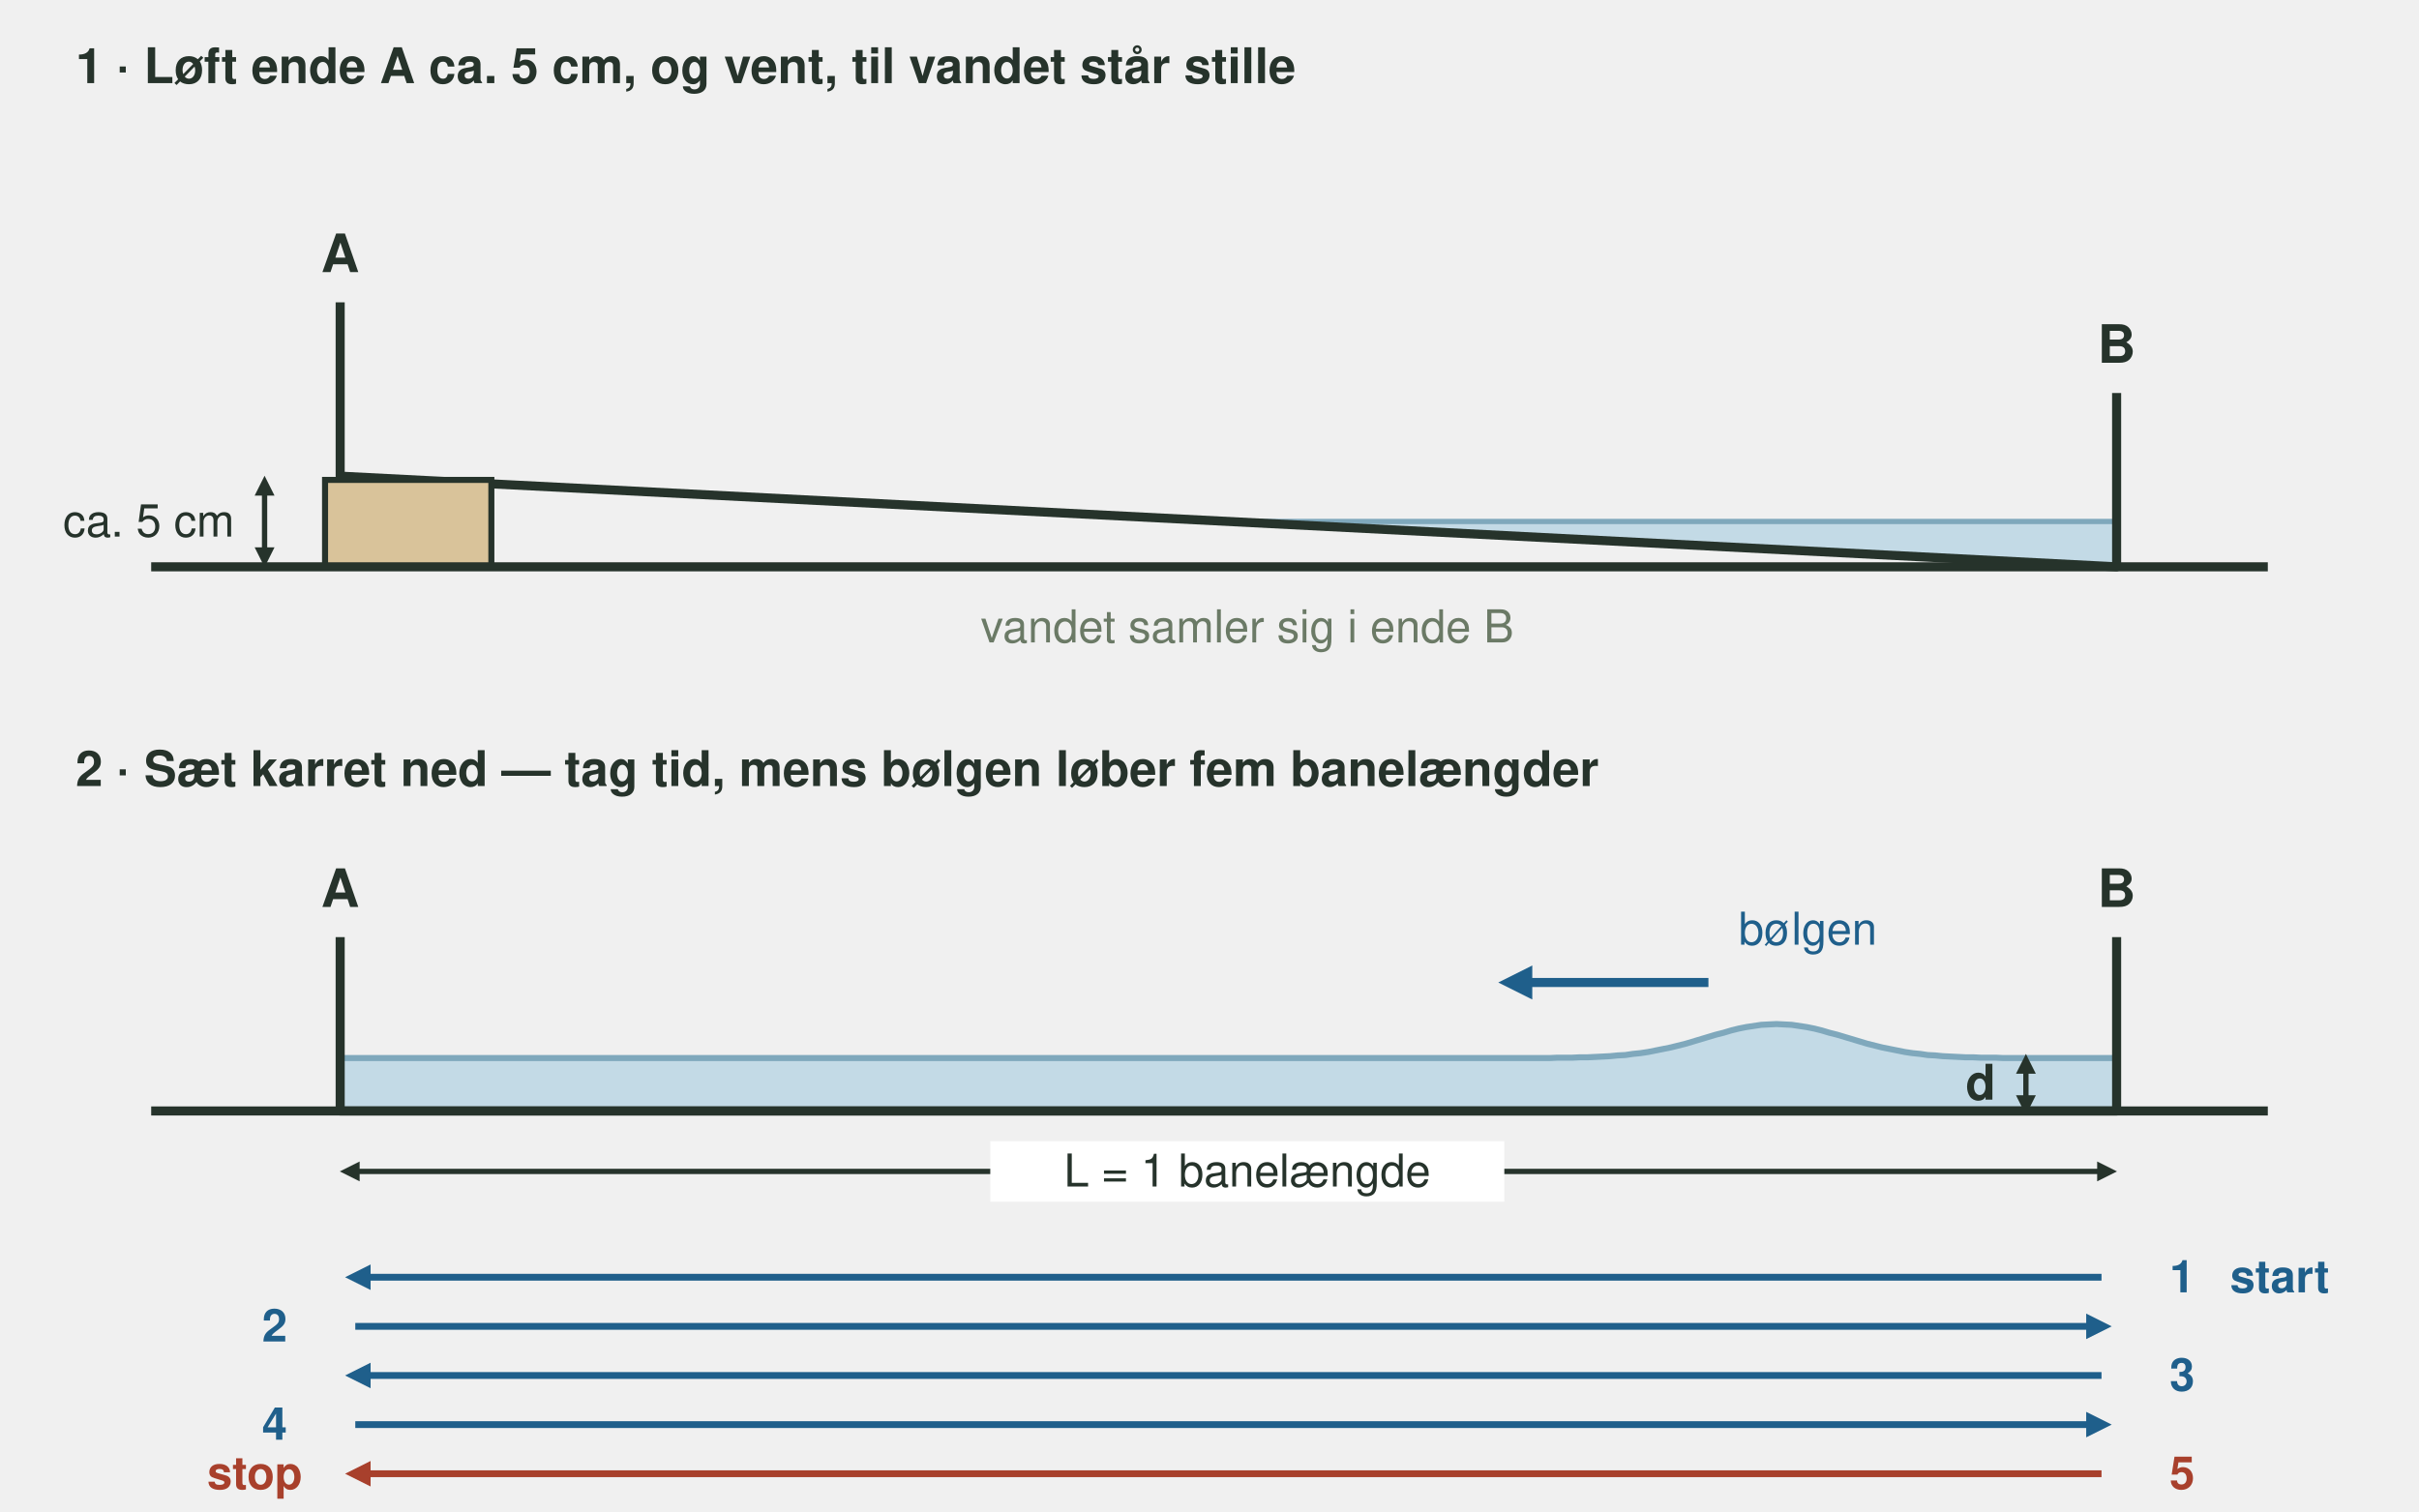
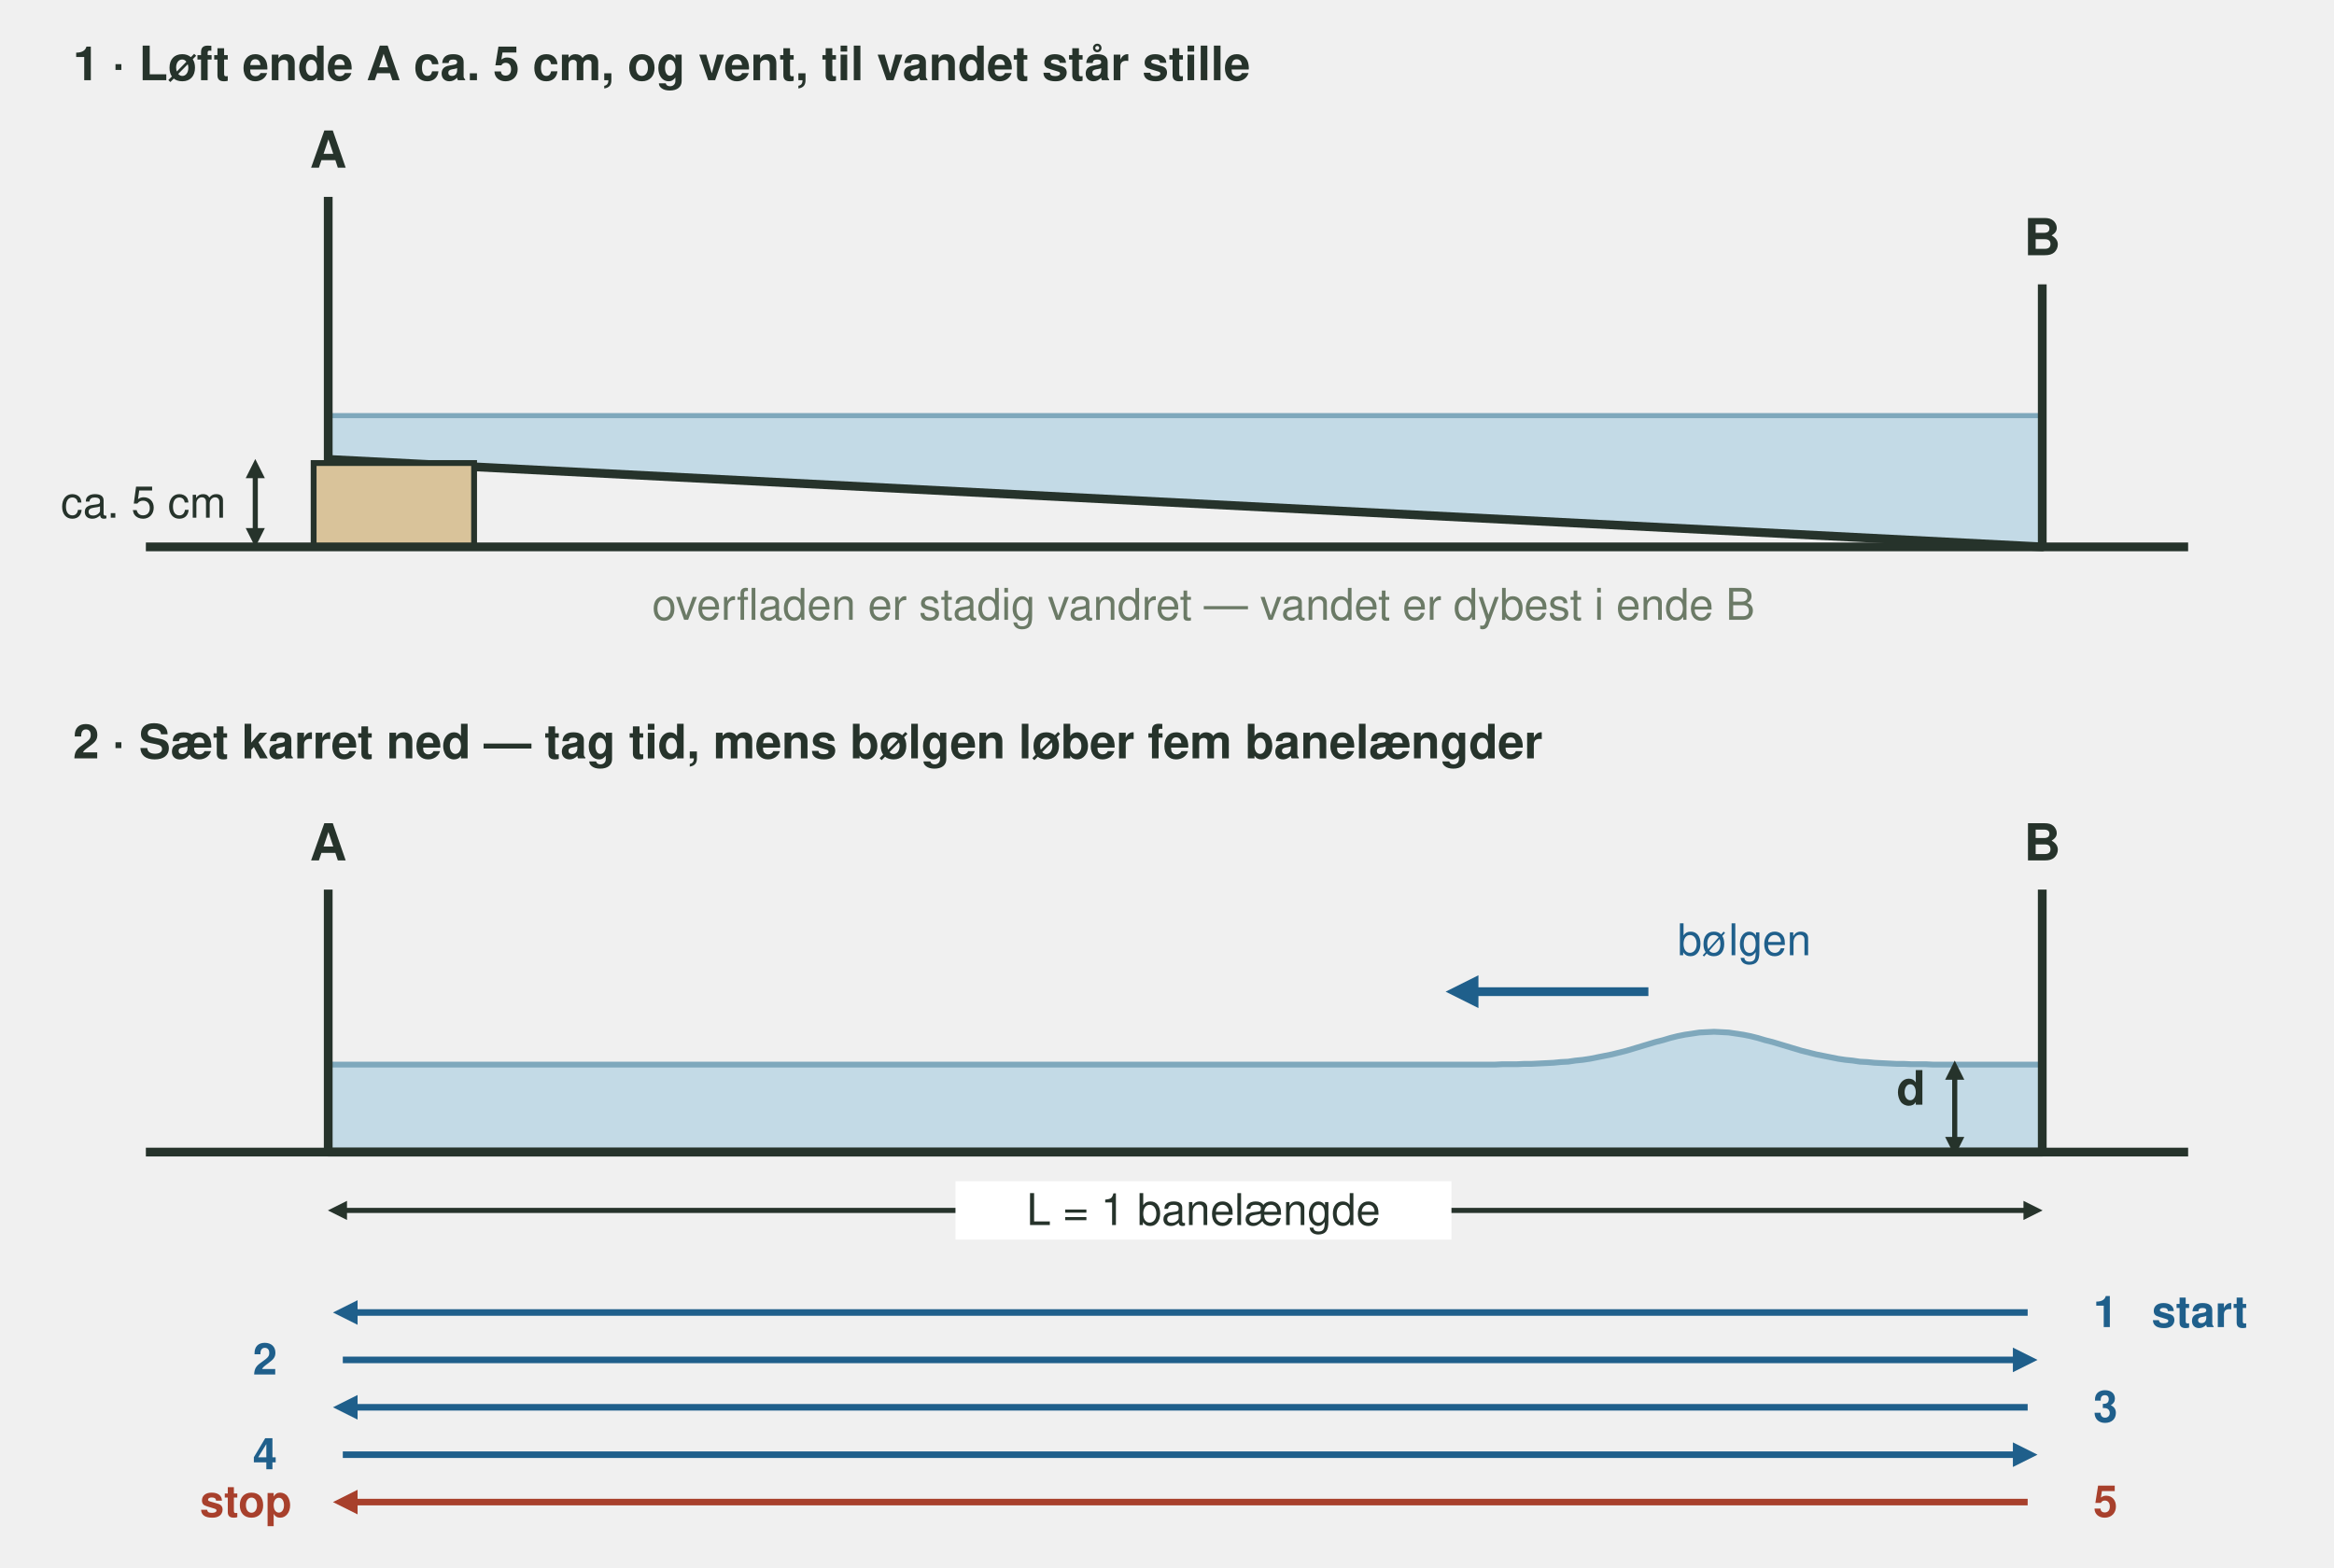
- <svg xmlns="http://www.w3.org/2000/svg" viewBox="0 0 640 400" width="640" height="400" role="img" aria-label="Opstillingen i to trin: karret løftes i den ene ende, og når det sættes ned, løber en bølge frem og tilbage mellem enderne, mens man tager tid på fem banelængder">
+ <svg xmlns="http://www.w3.org/2000/svg" viewBox="0 0 640 430" width="640" height="430" role="img" aria-label="Opstillingen i to trin: karret løftes i den ene ende, og når det sættes ned, løber en bølge frem og tilbage mellem enderne, mens man tager tid på fem banelængder">
  <defs>
    <marker id="o-pil" viewBox="0 0 12 12" refX="7" refY="6" markerWidth="4.5" markerHeight="4.5" orient="auto-start-reverse">
      <path d="M1,1 L11,6 L1,11 z" fill="#26332B" />
    </marker>
    <marker id="o-bpil" viewBox="0 0 12 12" refX="7" refY="6" markerWidth="4.5" markerHeight="4.5" orient="auto-start-reverse">
      <path d="M1,1 L11,6 L1,11 z" fill="#1F5F8B" />
    </marker>
    <marker id="o-rpil" viewBox="0 0 12 12" refX="7" refY="6" markerWidth="4.5" markerHeight="4.5" orient="auto-start-reverse">
      <path d="M1,1 L11,6 L1,11 z" fill="#A8402C" />
    </marker>
  </defs>
  <text x="20" y="22" font-family="Carlito,Calibri,Helvetica,Arial,sans-serif" font-size="13" font-weight="700" fill="#26332B">1 · Løft ende A ca. 5 cm, og vent, til vandet står stille</text>
-   <path d="M325.0 138 L560 138 L560 150 Z" fill="#C3DAE6" />
-   <path d="M325.0 138 H560" stroke="#7FA8BC" stroke-width="1.4" />
-   <path d="M90 80.0 L90 126.0 L560 150.0 L560 104.0" fill="none" stroke="#26332B" stroke-width="2.4" stroke-linejoin="round" />
+   <path d="M90 114.0 L560 114.0 L560 150 L90 126 Z" fill="#C3DAE6" />
+   <path d="M90 114.0 H560" stroke="#7FA8BC" stroke-width="1.4" />
+   <path d="M90 54.0 L90 126.0 L560 150.0 L560 78.0" fill="none" stroke="#26332B" stroke-width="2.4" stroke-linejoin="round" />
  <rect x="86" y="127.0" width="44" height="23.0" fill="#D9C39A" stroke="#26332B" stroke-width="1.6" />
  <path d="M40 150 H600" stroke="#26332B" stroke-width="2.4" />
  <path d="M70 128 L70 148" stroke="#26332B" stroke-width="1.4" marker-start="url(#o-pil)" marker-end="url(#o-pil)" />
  <text x="62" y="142" font-family="Carlito,Calibri,Helvetica,Arial,sans-serif" font-size="12" fill="#26332B" text-anchor="end">ca. 5 cm</text>
-   <text x="90" y="72" font-family="Carlito,Calibri,Helvetica,Arial,sans-serif" font-size="14" font-weight="700" fill="#26332B" text-anchor="middle">A</text>
-   <text x="560" y="96" font-family="Carlito,Calibri,Helvetica,Arial,sans-serif" font-size="14" font-weight="700" fill="#26332B" text-anchor="middle">B</text>
-   <text x="330" y="170" font-family="Carlito,Calibri,Helvetica,Arial,sans-serif" font-size="12" fill="#6B7A66" text-anchor="middle">vandet samler sig i ende B</text>
+   <text x="90" y="46" font-family="Carlito,Calibri,Helvetica,Arial,sans-serif" font-size="14" font-weight="700" fill="#26332B" text-anchor="middle">A</text>
+   <text x="560" y="70" font-family="Carlito,Calibri,Helvetica,Arial,sans-serif" font-size="14" font-weight="700" fill="#26332B" text-anchor="middle">B</text>
+   <text x="330" y="170" font-family="Carlito,Calibri,Helvetica,Arial,sans-serif" font-size="12" fill="#6B7A66" text-anchor="middle">overfladen er stadig vandret — vandet er dybest i ende B</text>
  <text x="20" y="208" font-family="Carlito,Calibri,Helvetica,Arial,sans-serif" font-size="13" font-weight="700" fill="#26332B">2 · Sæt karret ned — tag tid, mens bølgen løber fem banelængder</text>
-   <path d="M90.0 280.0 L92.0 280.0 L94.0 280.0 L96.0 280.0 L98.0 280.0 L100.0 280.0 L102.0 280.0 L104.0 280.0 L106.0 280.0 L108.0 280.0 L110.0 280.0 L112.0 280.0 L114.0 280.0 L116.0 280.0 L118.0 280.0 L120.0 280.0 L122.0 280.0 L124.0 280.0 L126.0 280.0 L128.0 280.0 L130.0 280.0 L132.0 280.0 L134.0 280.0 L136.0 280.0 L138.0 280.0 L140.0 280.0 L142.0 280.0 L144.0 280.0 L146.0 280.0 L148.0 280.0 L150.0 280.0 L152.0 280.0 L154.0 280.0 L156.0 280.0 L158.0 280.0 L160.0 280.0 L162.0 280.0 L164.0 280.0 L166.0 280.0 L168.0 280.0 L170.0 280.0 L172.0 280.0 L174.0 280.0 L176.0 280.0 L178.0 280.0 L180.0 280.0 L182.0 280.0 L184.0 280.0 L186.0 280.0 L188.0 280.0 L190.0 280.0 L192.0 280.0 L194.0 280.0 L196.0 280.0 L198.0 280.0 L200.0 280.0 L202.0 280.0 L204.0 280.0 L206.0 280.0 L208.0 280.0 L210.0 280.0 L212.0 280.0 L214.0 280.0 L216.0 280.0 L218.0 280.0 L220.0 280.0 L222.0 280.0 L224.0 280.0 L226.0 280.0 L228.0 280.0 L230.0 280.0 L232.0 280.0 L234.0 280.0 L236.0 280.0 L238.0 280.0 L240.0 280.0 L242.0 280.0 L244.0 280.0 L246.0 280.0 L248.0 280.0 L250.0 280.0 L252.0 280.0 L254.0 280.0 L256.0 280.0 L258.0 280.0 L260.0 280.0 L262.0 280.0 L264.0 280.0 L266.0 280.0 L268.0 280.0 L270.0 280.0 L272.0 280.0 L274.0 280.0 L276.0 280.0 L278.0 280.0 L280.0 280.0 L282.0 280.0 L284.0 280.0 L286.0 280.0 L288.0 280.0 L290.0 280.0 L292.0 280.0 L294.0 280.0 L296.0 280.0 L298.0 280.0 L300.0 280.0 L302.0 280.0 L304.0 280.0 L306.0 280.0 L308.0 280.0 L310.0 280.0 L312.0 280.0 L314.0 280.0 L316.0 280.0 L318.0 280.0 L320.0 280.0 L322.0 280.0 L324.0 280.0 L326.0 280.0 L328.0 280.0 L330.0 280.0 L332.0 280.0 L334.0 280.0 L336.0 280.0 L338.0 280.0 L340.0 280.0 L342.0 280.0 L344.0 280.0 L346.0 280.0 L348.0 280.0 L350.0 280.0 L352.0 280.0 L354.0 280.0 L356.0 280.0 L358.0 280.0 L360.0 280.0 L362.0 280.0 L364.0 280.0 L366.0 280.0 L368.0 280.0 L370.0 280.0 L372.0 280.0 L374.0 280.0 L376.0 280.0 L378.0 280.0 L380.0 280.0 L382.0 280.0 L384.0 280.0 L386.0 280.0 L388.0 280.0 L390.0 280.0 L392.0 280.0 L394.0 280.0 L396.0 280.0 L398.0 280.0 L400.0 280.0 L402.0 280.0 L404.0 280.0 L406.0 280.0 L408.0 280.0 L410.0 280.0 L412.0 279.9 L414.0 279.9 L416.0 279.9 L418.0 279.8 L420.0 279.8 L422.0 279.7 L424.0 279.6 L426.0 279.5 L428.0 279.3 L430.0 279.2 L432.0 278.9 L434.0 278.7 L436.0 278.4 L438.0 278.0 L440.0 277.6 L442.0 277.2 L444.0 276.7 L446.0 276.2 L448.0 275.6 L450.0 275.0 L452.0 274.4 L454.0 273.8 L456.0 273.3 L458.0 272.7 L460.0 272.2 L462.0 271.8 L464.0 271.5 L466.0 271.2 L468.0 271.1 L470.0 271.0 L472.0 271.1 L474.0 271.2 L476.0 271.5 L478.0 271.8 L480.0 272.2 L482.0 272.7 L484.0 273.3 L486.0 273.8 L488.0 274.4 L490.0 275.0 L492.0 275.6 L494.0 276.2 L496.0 276.7 L498.0 277.2 L500.0 277.6 L502.0 278.0 L504.0 278.4 L506.0 278.7 L508.0 278.9 L510.0 279.2 L512.0 279.3 L514.0 279.5 L516.0 279.6 L518.0 279.7 L520.0 279.8 L522.0 279.8 L524.0 279.9 L526.0 279.9 L528.0 279.9 L530.0 280.0 L532.0 280.0 L534.0 280.0 L536.0 280.0 L538.0 280.0 L540.0 280.0 L542.0 280.0 L544.0 280.0 L546.0 280.0 L548.0 280.0 L550.0 280.0 L552.0 280.0 L554.0 280.0 L556.0 280.0 L558.0 280.0 L560.0 280.0 L560 294 L90 294 Z" fill="#C3DAE6" />
-   <path d="M90.0 280.0 L92.0 280.0 L94.0 280.0 L96.0 280.0 L98.0 280.0 L100.0 280.0 L102.0 280.0 L104.0 280.0 L106.0 280.0 L108.0 280.0 L110.0 280.0 L112.0 280.0 L114.0 280.0 L116.0 280.0 L118.0 280.0 L120.0 280.0 L122.0 280.0 L124.0 280.0 L126.0 280.0 L128.0 280.0 L130.0 280.0 L132.0 280.0 L134.0 280.0 L136.0 280.0 L138.0 280.0 L140.0 280.0 L142.0 280.0 L144.0 280.0 L146.0 280.0 L148.0 280.0 L150.0 280.0 L152.0 280.0 L154.0 280.0 L156.0 280.0 L158.0 280.0 L160.0 280.0 L162.0 280.0 L164.0 280.0 L166.0 280.0 L168.0 280.0 L170.0 280.0 L172.0 280.0 L174.0 280.0 L176.0 280.0 L178.0 280.0 L180.0 280.0 L182.0 280.0 L184.0 280.0 L186.0 280.0 L188.0 280.0 L190.0 280.0 L192.0 280.0 L194.0 280.0 L196.0 280.0 L198.0 280.0 L200.0 280.0 L202.0 280.0 L204.0 280.0 L206.0 280.0 L208.0 280.0 L210.0 280.0 L212.0 280.0 L214.0 280.0 L216.0 280.0 L218.0 280.0 L220.0 280.0 L222.0 280.0 L224.0 280.0 L226.0 280.0 L228.0 280.0 L230.0 280.0 L232.0 280.0 L234.0 280.0 L236.0 280.0 L238.0 280.0 L240.0 280.0 L242.0 280.0 L244.0 280.0 L246.0 280.0 L248.0 280.0 L250.0 280.0 L252.0 280.0 L254.0 280.0 L256.0 280.0 L258.0 280.0 L260.0 280.0 L262.0 280.0 L264.0 280.0 L266.0 280.0 L268.0 280.0 L270.0 280.0 L272.0 280.0 L274.0 280.0 L276.0 280.0 L278.0 280.0 L280.0 280.0 L282.0 280.0 L284.0 280.0 L286.0 280.0 L288.0 280.0 L290.0 280.0 L292.0 280.0 L294.0 280.0 L296.0 280.0 L298.0 280.0 L300.0 280.0 L302.0 280.0 L304.0 280.0 L306.0 280.0 L308.0 280.0 L310.0 280.0 L312.0 280.0 L314.0 280.0 L316.0 280.0 L318.0 280.0 L320.0 280.0 L322.0 280.0 L324.0 280.0 L326.0 280.0 L328.0 280.0 L330.0 280.0 L332.0 280.0 L334.0 280.0 L336.0 280.0 L338.0 280.0 L340.0 280.0 L342.0 280.0 L344.0 280.0 L346.0 280.0 L348.0 280.0 L350.0 280.0 L352.0 280.0 L354.0 280.0 L356.0 280.0 L358.0 280.0 L360.0 280.0 L362.0 280.0 L364.0 280.0 L366.0 280.0 L368.0 280.0 L370.0 280.0 L372.0 280.0 L374.0 280.0 L376.0 280.0 L378.0 280.0 L380.0 280.0 L382.0 280.0 L384.0 280.0 L386.0 280.0 L388.0 280.0 L390.0 280.0 L392.0 280.0 L394.0 280.0 L396.0 280.0 L398.0 280.0 L400.0 280.0 L402.0 280.0 L404.0 280.0 L406.0 280.0 L408.0 280.0 L410.0 280.0 L412.0 279.9 L414.0 279.9 L416.0 279.9 L418.0 279.8 L420.0 279.8 L422.0 279.7 L424.0 279.6 L426.0 279.5 L428.0 279.3 L430.0 279.2 L432.0 278.9 L434.0 278.7 L436.0 278.4 L438.0 278.0 L440.0 277.6 L442.0 277.2 L444.0 276.7 L446.0 276.2 L448.0 275.6 L450.0 275.0 L452.0 274.4 L454.0 273.8 L456.0 273.3 L458.0 272.7 L460.0 272.2 L462.0 271.8 L464.0 271.5 L466.0 271.2 L468.0 271.1 L470.0 271.0 L472.0 271.1 L474.0 271.2 L476.0 271.5 L478.0 271.8 L480.0 272.2 L482.0 272.7 L484.0 273.3 L486.0 273.8 L488.0 274.4 L490.0 275.0 L492.0 275.6 L494.0 276.2 L496.0 276.7 L498.0 277.2 L500.0 277.6 L502.0 278.0 L504.0 278.4 L506.0 278.7 L508.0 278.9 L510.0 279.2 L512.0 279.3 L514.0 279.5 L516.0 279.6 L518.0 279.7 L520.0 279.8 L522.0 279.8 L524.0 279.9 L526.0 279.9 L528.0 279.9 L530.0 280.0 L532.0 280.0 L534.0 280.0 L536.0 280.0 L538.0 280.0 L540.0 280.0 L542.0 280.0 L544.0 280.0 L546.0 280.0 L548.0 280.0 L550.0 280.0 L552.0 280.0 L554.0 280.0 L556.0 280.0 L558.0 280.0 L560.0 280.0" fill="none" stroke="#7FA8BC" stroke-width="1.6" />
-   <path d="M90 248 V294 H560 V248" fill="none" stroke="#26332B" stroke-width="2.4" stroke-linejoin="round" />
-   <path d="M40 294 H600" stroke="#26332B" stroke-width="2.4" />
-   <path d="M452 260 L400 260" stroke="#1F5F8B" stroke-width="2.4" marker-end="url(#o-bpil)" />
-   <text x="460" y="250" font-family="Carlito,Calibri,Helvetica,Arial,sans-serif" font-size="12" fill="#1F5F8B">bølgen</text>
-   <path d="M536 281 L536 293" stroke="#26332B" stroke-width="1.4" marker-start="url(#o-pil)" marker-end="url(#o-pil)" />
-   <text x="528" y="291" font-family="Carlito,Calibri,Helvetica,Arial,sans-serif" font-size="13" font-weight="700" fill="#26332B" text-anchor="end">d</text>
-   <text x="90" y="240" font-family="Carlito,Calibri,Helvetica,Arial,sans-serif" font-size="14" font-weight="700" fill="#26332B" text-anchor="middle">A</text>
-   <text x="560" y="240" font-family="Carlito,Calibri,Helvetica,Arial,sans-serif" font-size="14" font-weight="700" fill="#26332B" text-anchor="middle">B</text>
-   <path d="M92 310 L558 310" stroke="#26332B" stroke-width="1.4" marker-start="url(#o-pil)" marker-end="url(#o-pil)" />
-   <rect x="262" y="302" width="136" height="16" fill="#FFFFFF" />
-   <text x="330" y="314" font-family="Carlito,Calibri,Helvetica,Arial,sans-serif" font-size="12" fill="#26332B" text-anchor="middle">L = 1 banelængde</text>
-   <path d="M556 338 L94 338" stroke="#1F5F8B" stroke-width="1.8" marker-end="url(#o-bpil)" />
-   <text x="574" y="342" font-family="Carlito,Calibri,Helvetica,Arial,sans-serif" font-size="12" font-weight="700" fill="#1F5F8B">1</text>
-   <path d="M94 351 L556 351" stroke="#1F5F8B" stroke-width="1.8" marker-end="url(#o-bpil)" />
-   <text x="76" y="355" font-family="Carlito,Calibri,Helvetica,Arial,sans-serif" font-size="12" font-weight="700" fill="#1F5F8B" text-anchor="end">2</text>
-   <path d="M556 364 L94 364" stroke="#1F5F8B" stroke-width="1.8" marker-end="url(#o-bpil)" />
-   <text x="574" y="368" font-family="Carlito,Calibri,Helvetica,Arial,sans-serif" font-size="12" font-weight="700" fill="#1F5F8B">3</text>
-   <path d="M94 377 L556 377" stroke="#1F5F8B" stroke-width="1.8" marker-end="url(#o-bpil)" />
-   <text x="76" y="381" font-family="Carlito,Calibri,Helvetica,Arial,sans-serif" font-size="12" font-weight="700" fill="#1F5F8B" text-anchor="end">4</text>
-   <path d="M556 390 L94 390" stroke="#A8402C" stroke-width="1.8" marker-end="url(#o-rpil)" />
-   <text x="574" y="394" font-family="Carlito,Calibri,Helvetica,Arial,sans-serif" font-size="12" font-weight="700" fill="#A8402C">5</text>
-   <text x="80" y="394" font-family="Carlito,Calibri,Helvetica,Arial,sans-serif" font-size="12" font-weight="700" fill="#A8402C" text-anchor="end">stop</text>
-   <text x="590" y="342" font-family="Carlito,Calibri,Helvetica,Arial,sans-serif" font-size="12" font-weight="700" fill="#1F5F8B">start</text>
+   <path d="M90.0 292.0 L92.0 292.0 L94.0 292.0 L96.0 292.0 L98.0 292.0 L100.0 292.0 L102.0 292.0 L104.0 292.0 L106.0 292.0 L108.0 292.0 L110.0 292.0 L112.0 292.0 L114.0 292.0 L116.0 292.0 L118.0 292.0 L120.0 292.0 L122.0 292.0 L124.0 292.0 L126.0 292.0 L128.0 292.0 L130.0 292.0 L132.0 292.0 L134.0 292.0 L136.0 292.0 L138.0 292.0 L140.0 292.0 L142.0 292.0 L144.0 292.0 L146.0 292.0 L148.0 292.0 L150.0 292.0 L152.0 292.0 L154.0 292.0 L156.0 292.0 L158.0 292.0 L160.0 292.0 L162.0 292.0 L164.0 292.0 L166.0 292.0 L168.0 292.0 L170.0 292.0 L172.0 292.0 L174.0 292.0 L176.0 292.0 L178.0 292.0 L180.0 292.0 L182.0 292.0 L184.0 292.0 L186.0 292.0 L188.0 292.0 L190.0 292.0 L192.0 292.0 L194.0 292.0 L196.0 292.0 L198.0 292.0 L200.0 292.0 L202.0 292.0 L204.0 292.0 L206.0 292.0 L208.0 292.0 L210.0 292.0 L212.0 292.0 L214.0 292.0 L216.0 292.0 L218.0 292.0 L220.0 292.0 L222.0 292.0 L224.0 292.0 L226.0 292.0 L228.0 292.0 L230.0 292.0 L232.0 292.0 L234.0 292.0 L236.0 292.0 L238.0 292.0 L240.0 292.0 L242.0 292.0 L244.0 292.0 L246.0 292.0 L248.0 292.0 L250.0 292.0 L252.0 292.0 L254.0 292.0 L256.0 292.0 L258.0 292.0 L260.0 292.0 L262.0 292.0 L264.0 292.0 L266.0 292.0 L268.0 292.0 L270.0 292.0 L272.0 292.0 L274.0 292.0 L276.0 292.0 L278.0 292.0 L280.0 292.0 L282.0 292.0 L284.0 292.0 L286.0 292.0 L288.0 292.0 L290.0 292.0 L292.0 292.0 L294.0 292.0 L296.0 292.0 L298.0 292.0 L300.0 292.0 L302.0 292.0 L304.0 292.0 L306.0 292.0 L308.0 292.0 L310.0 292.0 L312.0 292.0 L314.0 292.0 L316.0 292.0 L318.0 292.0 L320.0 292.0 L322.0 292.0 L324.0 292.0 L326.0 292.0 L328.0 292.0 L330.0 292.0 L332.0 292.0 L334.0 292.0 L336.0 292.0 L338.0 292.0 L340.0 292.0 L342.0 292.0 L344.0 292.0 L346.0 292.0 L348.0 292.0 L350.0 292.0 L352.0 292.0 L354.0 292.0 L356.0 292.0 L358.0 292.0 L360.0 292.0 L362.0 292.0 L364.0 292.0 L366.0 292.0 L368.0 292.0 L370.0 292.0 L372.0 292.0 L374.0 292.0 L376.0 292.0 L378.0 292.0 L380.0 292.0 L382.0 292.0 L384.0 292.0 L386.0 292.0 L388.0 292.0 L390.0 292.0 L392.0 292.0 L394.0 292.0 L396.0 292.0 L398.0 292.0 L400.0 292.0 L402.0 292.0 L404.0 292.0 L406.0 292.0 L408.0 292.0 L410.0 292.0 L412.0 291.9 L414.0 291.9 L416.0 291.9 L418.0 291.8 L420.0 291.8 L422.0 291.7 L424.0 291.6 L426.0 291.5 L428.0 291.3 L430.0 291.2 L432.0 290.9 L434.0 290.7 L436.0 290.4 L438.0 290.0 L440.0 289.6 L442.0 289.2 L444.0 288.7 L446.0 288.2 L448.0 287.6 L450.0 287.0 L452.0 286.4 L454.0 285.8 L456.0 285.3 L458.0 284.7 L460.0 284.2 L462.0 283.8 L464.0 283.5 L466.0 283.2 L468.0 283.1 L470.0 283.0 L472.0 283.1 L474.0 283.2 L476.0 283.5 L478.0 283.8 L480.0 284.2 L482.0 284.7 L484.0 285.3 L486.0 285.8 L488.0 286.4 L490.0 287.0 L492.0 287.6 L494.0 288.2 L496.0 288.7 L498.0 289.2 L500.0 289.6 L502.0 290.0 L504.0 290.4 L506.0 290.7 L508.0 290.9 L510.0 291.2 L512.0 291.3 L514.0 291.5 L516.0 291.6 L518.0 291.7 L520.0 291.8 L522.0 291.8 L524.0 291.9 L526.0 291.9 L528.0 291.9 L530.0 292.0 L532.0 292.0 L534.0 292.0 L536.0 292.0 L538.0 292.0 L540.0 292.0 L542.0 292.0 L544.0 292.0 L546.0 292.0 L548.0 292.0 L550.0 292.0 L552.0 292.0 L554.0 292.0 L556.0 292.0 L558.0 292.0 L560.0 292.0 L560 316 L90 316 Z" fill="#C3DAE6" />
+   <path d="M90.0 292.0 L92.0 292.0 L94.0 292.0 L96.0 292.0 L98.0 292.0 L100.0 292.0 L102.0 292.0 L104.0 292.0 L106.0 292.0 L108.0 292.0 L110.0 292.0 L112.0 292.0 L114.0 292.0 L116.0 292.0 L118.0 292.0 L120.0 292.0 L122.0 292.0 L124.0 292.0 L126.0 292.0 L128.0 292.0 L130.0 292.0 L132.0 292.0 L134.0 292.0 L136.0 292.0 L138.0 292.0 L140.0 292.0 L142.0 292.0 L144.0 292.0 L146.0 292.0 L148.0 292.0 L150.0 292.0 L152.0 292.0 L154.0 292.0 L156.0 292.0 L158.0 292.0 L160.0 292.0 L162.0 292.0 L164.0 292.0 L166.0 292.0 L168.0 292.0 L170.0 292.0 L172.0 292.0 L174.0 292.0 L176.0 292.0 L178.0 292.0 L180.0 292.0 L182.0 292.0 L184.0 292.0 L186.0 292.0 L188.0 292.0 L190.0 292.0 L192.0 292.0 L194.0 292.0 L196.0 292.0 L198.0 292.0 L200.0 292.0 L202.0 292.0 L204.0 292.0 L206.0 292.0 L208.0 292.0 L210.0 292.0 L212.0 292.0 L214.0 292.0 L216.0 292.0 L218.0 292.0 L220.0 292.0 L222.0 292.0 L224.0 292.0 L226.0 292.0 L228.0 292.0 L230.0 292.0 L232.0 292.0 L234.0 292.0 L236.0 292.0 L238.0 292.0 L240.0 292.0 L242.0 292.0 L244.0 292.0 L246.0 292.0 L248.0 292.0 L250.0 292.0 L252.0 292.0 L254.0 292.0 L256.0 292.0 L258.0 292.0 L260.0 292.0 L262.0 292.0 L264.0 292.0 L266.0 292.0 L268.0 292.0 L270.0 292.0 L272.0 292.0 L274.0 292.0 L276.0 292.0 L278.0 292.0 L280.0 292.0 L282.0 292.0 L284.0 292.0 L286.0 292.0 L288.0 292.0 L290.0 292.0 L292.0 292.0 L294.0 292.0 L296.0 292.0 L298.0 292.0 L300.0 292.0 L302.0 292.0 L304.0 292.0 L306.0 292.0 L308.0 292.0 L310.0 292.0 L312.0 292.0 L314.0 292.0 L316.0 292.0 L318.0 292.0 L320.0 292.0 L322.0 292.0 L324.0 292.0 L326.0 292.0 L328.0 292.0 L330.0 292.0 L332.0 292.0 L334.0 292.0 L336.0 292.0 L338.0 292.0 L340.0 292.0 L342.0 292.0 L344.0 292.0 L346.0 292.0 L348.0 292.0 L350.0 292.0 L352.0 292.0 L354.0 292.0 L356.0 292.0 L358.0 292.0 L360.0 292.0 L362.0 292.0 L364.0 292.0 L366.0 292.0 L368.0 292.0 L370.0 292.0 L372.0 292.0 L374.0 292.0 L376.0 292.0 L378.0 292.0 L380.0 292.0 L382.0 292.0 L384.0 292.0 L386.0 292.0 L388.0 292.0 L390.0 292.0 L392.0 292.0 L394.0 292.0 L396.0 292.0 L398.0 292.0 L400.0 292.0 L402.0 292.0 L404.0 292.0 L406.0 292.0 L408.0 292.0 L410.0 292.0 L412.0 291.9 L414.0 291.9 L416.0 291.9 L418.0 291.8 L420.0 291.8 L422.0 291.7 L424.0 291.6 L426.0 291.5 L428.0 291.3 L430.0 291.2 L432.0 290.9 L434.0 290.7 L436.0 290.4 L438.0 290.0 L440.0 289.6 L442.0 289.2 L444.0 288.7 L446.0 288.2 L448.0 287.6 L450.0 287.0 L452.0 286.4 L454.0 285.8 L456.0 285.3 L458.0 284.7 L460.0 284.2 L462.0 283.8 L464.0 283.5 L466.0 283.2 L468.0 283.1 L470.0 283.0 L472.0 283.1 L474.0 283.2 L476.0 283.5 L478.0 283.8 L480.0 284.2 L482.0 284.7 L484.0 285.3 L486.0 285.8 L488.0 286.4 L490.0 287.0 L492.0 287.6 L494.0 288.2 L496.0 288.7 L498.0 289.2 L500.0 289.6 L502.0 290.0 L504.0 290.4 L506.0 290.7 L508.0 290.9 L510.0 291.2 L512.0 291.3 L514.0 291.5 L516.0 291.6 L518.0 291.7 L520.0 291.8 L522.0 291.8 L524.0 291.9 L526.0 291.9 L528.0 291.9 L530.0 292.0 L532.0 292.0 L534.0 292.0 L536.0 292.0 L538.0 292.0 L540.0 292.0 L542.0 292.0 L544.0 292.0 L546.0 292.0 L548.0 292.0 L550.0 292.0 L552.0 292.0 L554.0 292.0 L556.0 292.0 L558.0 292.0 L560.0 292.0" fill="none" stroke="#7FA8BC" stroke-width="1.6" />
+   <path d="M90 244 V316 H560 V244" fill="none" stroke="#26332B" stroke-width="2.4" stroke-linejoin="round" />
+   <path d="M40 316 H600" stroke="#26332B" stroke-width="2.4" />
+   <path d="M452 272 L400 272" stroke="#1F5F8B" stroke-width="2.4" marker-end="url(#o-bpil)" />
+   <text x="460" y="262" font-family="Carlito,Calibri,Helvetica,Arial,sans-serif" font-size="12" fill="#1F5F8B">bølgen</text>
+   <path d="M536 293 L536 315" stroke="#26332B" stroke-width="1.4" marker-start="url(#o-pil)" marker-end="url(#o-pil)" />
+   <text x="528" y="303" font-family="Carlito,Calibri,Helvetica,Arial,sans-serif" font-size="13" font-weight="700" fill="#26332B" text-anchor="end">d</text>
+   <text x="90" y="236" font-family="Carlito,Calibri,Helvetica,Arial,sans-serif" font-size="14" font-weight="700" fill="#26332B" text-anchor="middle">A</text>
+   <text x="560" y="236" font-family="Carlito,Calibri,Helvetica,Arial,sans-serif" font-size="14" font-weight="700" fill="#26332B" text-anchor="middle">B</text>
+   <path d="M92 332 L558 332" stroke="#26332B" stroke-width="1.4" marker-start="url(#o-pil)" marker-end="url(#o-pil)" />
+   <rect x="262" y="324" width="136" height="16" fill="#FFFFFF" />
+   <text x="330" y="336" font-family="Carlito,Calibri,Helvetica,Arial,sans-serif" font-size="12" fill="#26332B" text-anchor="middle">L = 1 banelængde</text>
+   <path d="M556 360 L94 360" stroke="#1F5F8B" stroke-width="1.8" marker-end="url(#o-bpil)" />
+   <text x="574" y="364" font-family="Carlito,Calibri,Helvetica,Arial,sans-serif" font-size="12" font-weight="700" fill="#1F5F8B">1</text>
+   <path d="M94 373 L556 373" stroke="#1F5F8B" stroke-width="1.8" marker-end="url(#o-bpil)" />
+   <text x="76" y="377" font-family="Carlito,Calibri,Helvetica,Arial,sans-serif" font-size="12" font-weight="700" fill="#1F5F8B" text-anchor="end">2</text>
+   <path d="M556 386 L94 386" stroke="#1F5F8B" stroke-width="1.8" marker-end="url(#o-bpil)" />
+   <text x="574" y="390" font-family="Carlito,Calibri,Helvetica,Arial,sans-serif" font-size="12" font-weight="700" fill="#1F5F8B">3</text>
+   <path d="M94 399 L556 399" stroke="#1F5F8B" stroke-width="1.8" marker-end="url(#o-bpil)" />
+   <text x="76" y="403" font-family="Carlito,Calibri,Helvetica,Arial,sans-serif" font-size="12" font-weight="700" fill="#1F5F8B" text-anchor="end">4</text>
+   <path d="M556 412 L94 412" stroke="#A8402C" stroke-width="1.8" marker-end="url(#o-rpil)" />
+   <text x="574" y="416" font-family="Carlito,Calibri,Helvetica,Arial,sans-serif" font-size="12" font-weight="700" fill="#A8402C">5</text>
+   <text x="80" y="416" font-family="Carlito,Calibri,Helvetica,Arial,sans-serif" font-size="12" font-weight="700" fill="#A8402C" text-anchor="end">stop</text>
+   <text x="590" y="364" font-family="Carlito,Calibri,Helvetica,Arial,sans-serif" font-size="12" font-weight="700" fill="#1F5F8B">start</text>
</svg>
